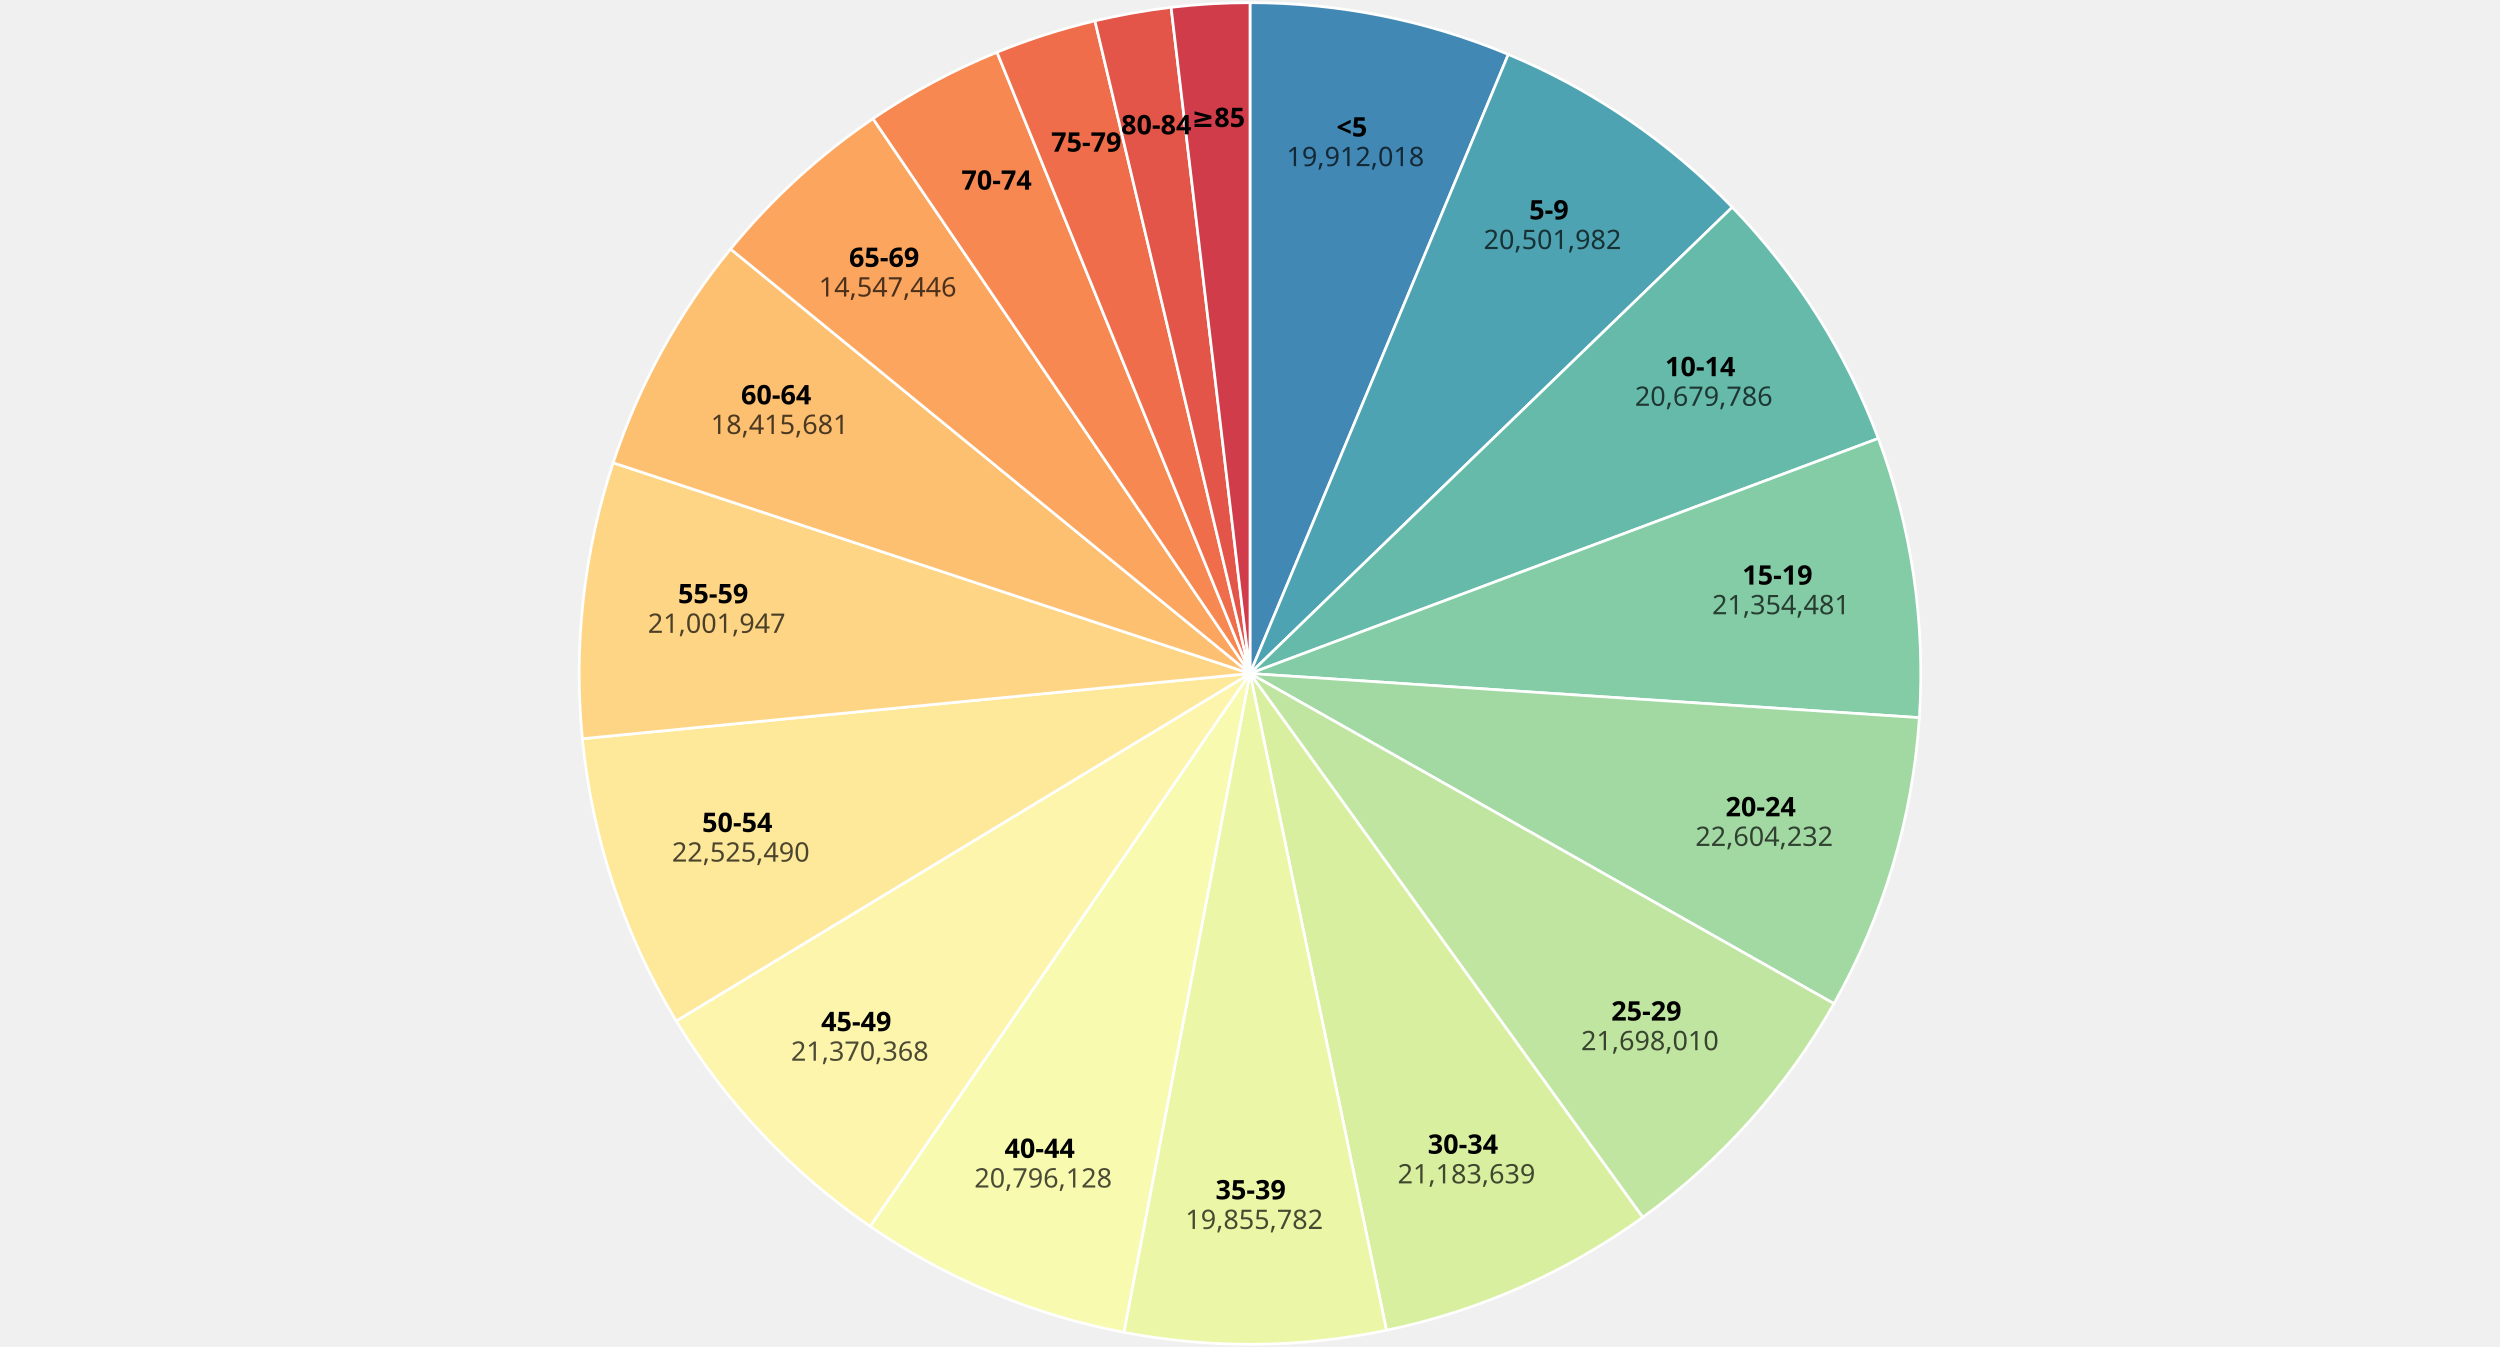
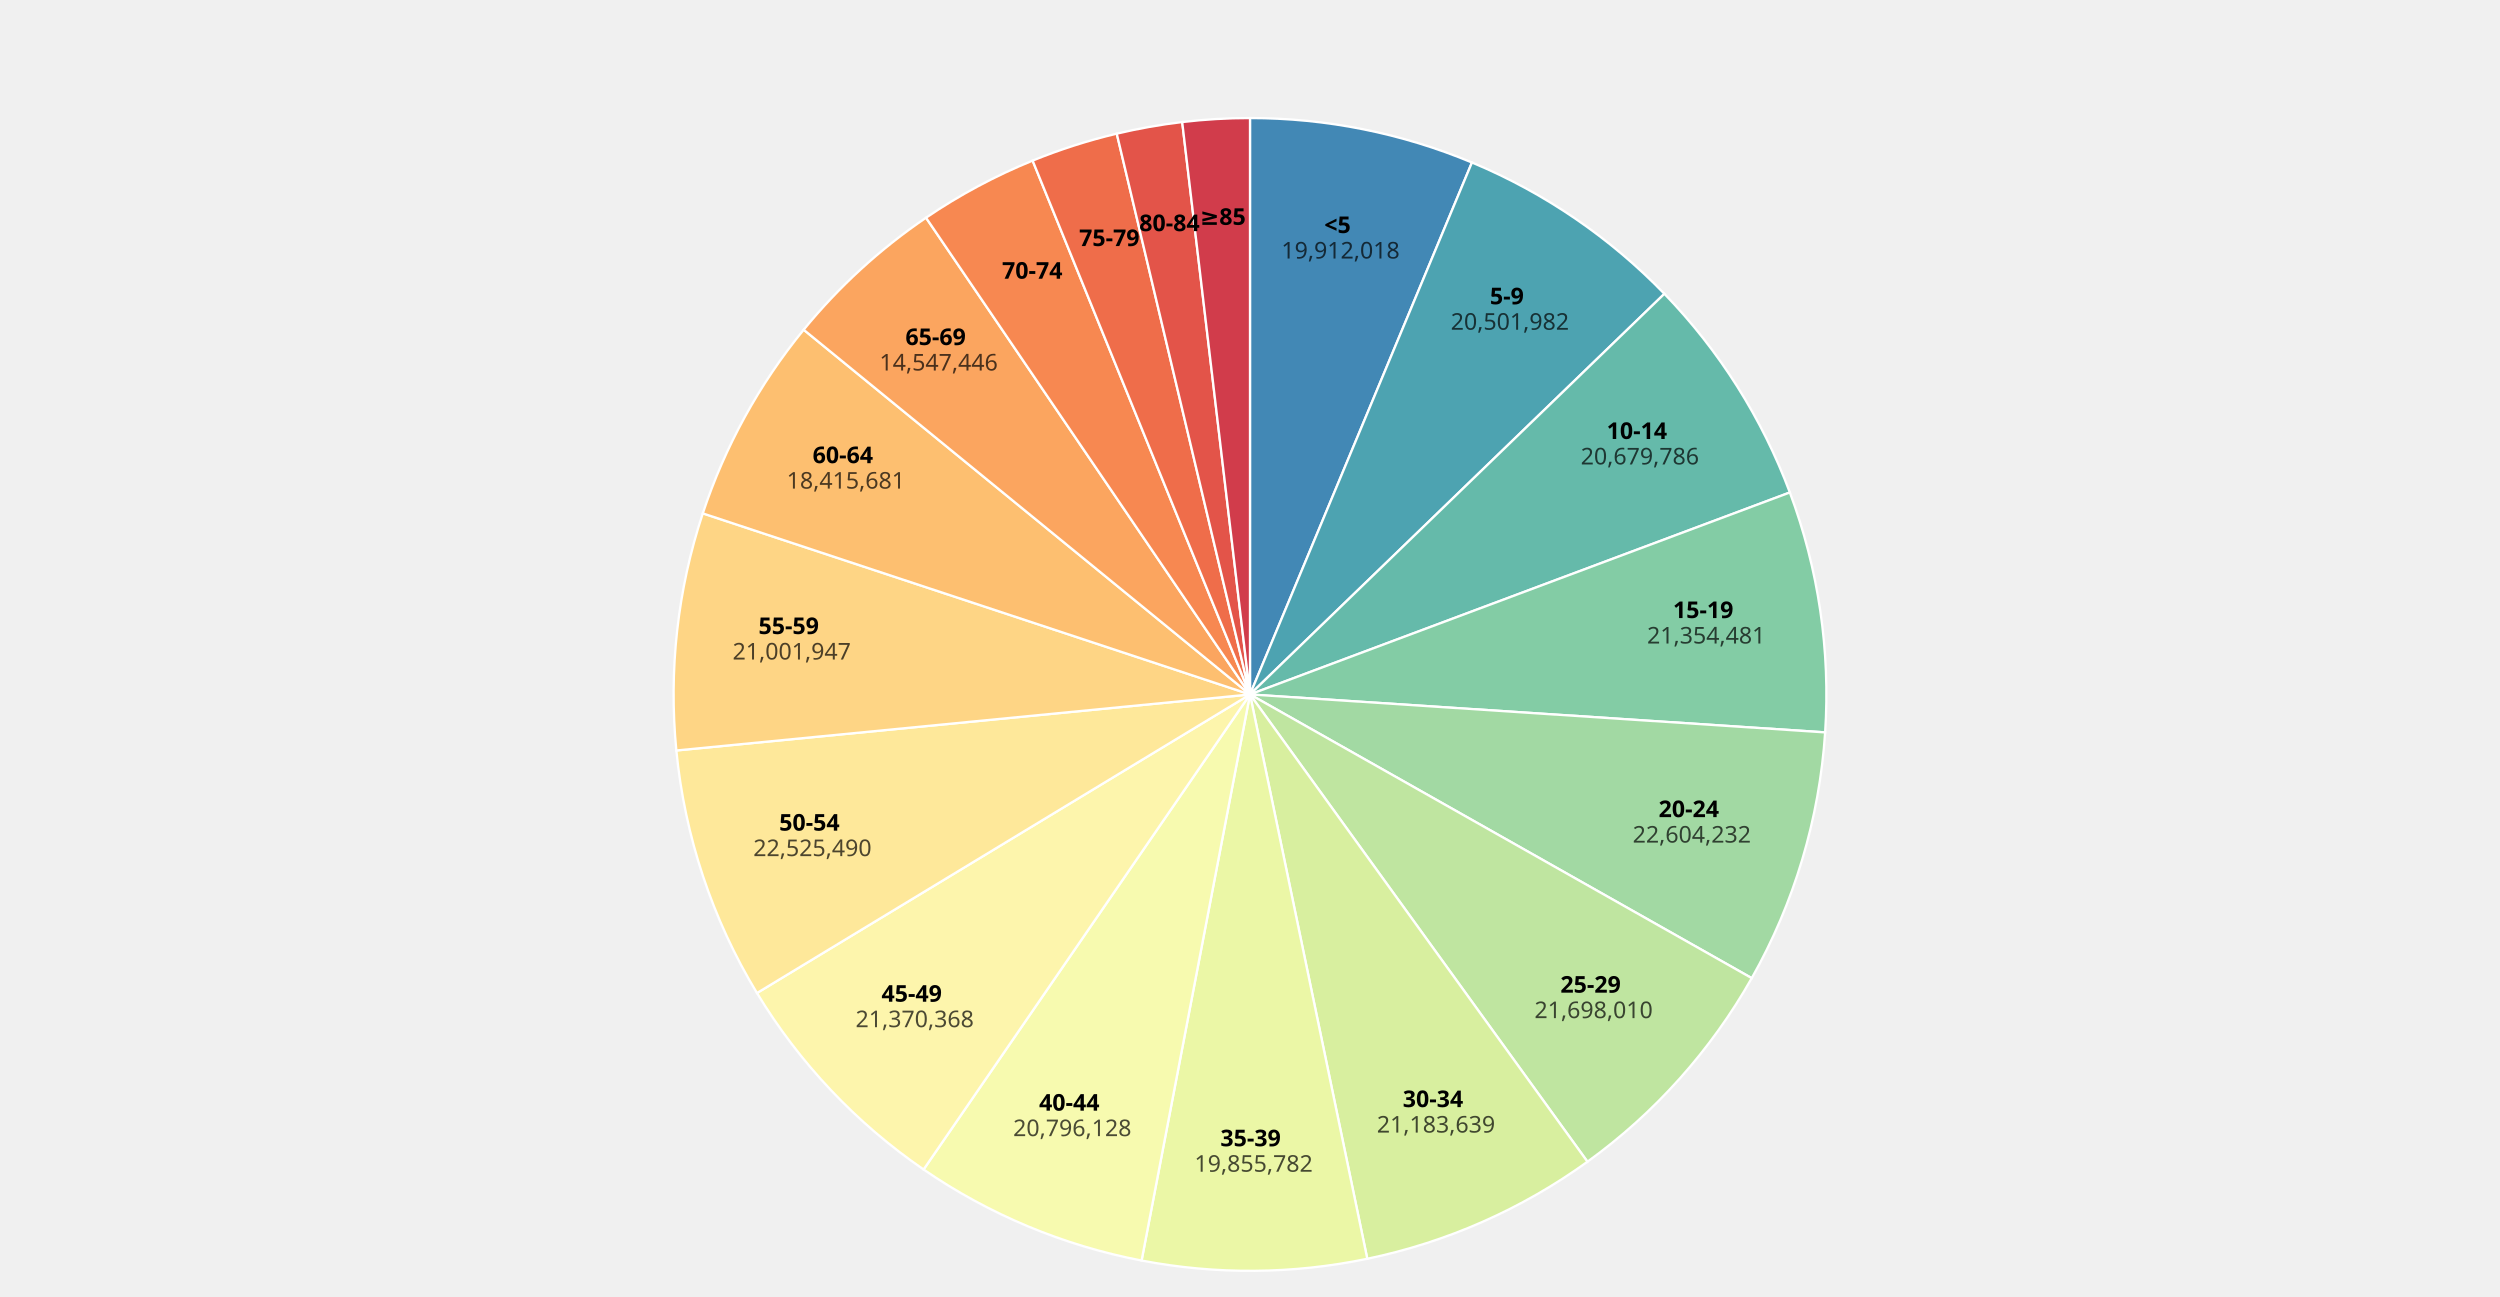
- <svg xmlns="http://www.w3.org/2000/svg" width="928" height="500" viewBox="-464,-250,928,500" style="max-width: 100%; height: auto; font: 10px sans-serif;">
+ <svg xmlns="http://www.w3.org/2000/svg" width="900" height="340" viewBox="-540,-300,1080,560" style="max-width: 100%; height: auto; font: 10px sans-serif;">
  <g stroke="white">
    <path fill="rgb(66, 136, 181)" d="M0,-249A249,249,0,0,1,95.881,-229.8L0,0Z">
            </path>
    <path fill="rgb(77, 163, 177)" d="M95.881,-229.8A249,249,0,0,1,179.014,-173.075L0,0Z">
            </path>
    <path fill="rgb(101, 186, 170)" d="M179.014,-173.075A249,249,0,0,1,233.212,-87.253L0,0Z">
            </path>
    <path fill="rgb(131, 204, 165)" d="M233.212,-87.253A249,249,0,0,1,248.46,16.396L0,0Z">
            </path>
    <path fill="rgb(162, 217, 163)" d="M248.46,16.396A249,249,0,0,1,216.75,122.558L0,0Z">
            </path>
    <path fill="rgb(191, 229, 160)" d="M216.75,122.558A249,249,0,0,1,145.78,201.864L0,0Z">
            </path>
    <path fill="rgb(216, 239, 159)" d="M145.78,201.864A249,249,0,0,1,50.671,243.79L0,0Z">
            </path>
    <path fill="rgb(235, 247, 166)" d="M50.671,243.79A249,249,0,0,1,-46.837,244.555L0,0Z">
            </path>
    <path fill="rgb(247, 250, 175)" d="M-46.837,244.555A249,249,0,0,1,-141.018,205.219L0,0Z">
            </path>
    <path fill="rgb(253, 245, 172)" d="M-141.018,205.219A249,249,0,0,1,-212.989,128.983L0,0Z">
            </path>
    <path fill="rgb(254, 232, 154)" d="M-212.989,128.983A249,249,0,0,1,-247.821,24.204L0,0Z">
            </path>
    <path fill="rgb(254, 213, 133)" d="M-247.821,24.204A249,249,0,0,1,-236.394,-78.222L0,0Z">
            </path>
    <path fill="rgb(253, 191, 112)" d="M-236.394,-78.222A249,249,0,0,1,-192.81,-157.56L0,0Z">
            </path>
    <path fill="rgb(251, 165, 95)" d="M-192.81,-157.56A249,249,0,0,1,-139.955,-205.946L0,0Z">
            </path>
    <path fill="rgb(247, 136, 81)" d="M-139.955,-205.946A249,249,0,0,1,-93.908,-230.613L0,0Z">
            </path>
    <path fill="rgb(239, 109, 74)" d="M-93.908,-230.613A249,249,0,0,1,-57.555,-242.257L0,0Z">
            </path>
    <path fill="rgb(227, 84, 73)" d="M-57.555,-242.257A249,249,0,0,1,-29.287,-247.272L0,0Z">
            </path>
    <path fill="rgb(209, 60, 75)" d="M-29.287,-247.272A249,249,0,0,1,0,-249L0,0Z">
            </path>
  </g>
  <g text-anchor="middle">
    <text transform="translate(39.11372,-195.3222)">
      <tspan y="-0.4em" font-weight="bold">&lt;5</tspan>
      <tspan x="0" y="0.7em" fill-opacity="0.7">19,912,018</tspan>
    </text>
    <text transform="translate(112.2745,-164.545)">
      <tspan y="-0.4em" font-weight="bold">5-9</tspan>
      <tspan x="0" y="0.7em" fill-opacity="0.7">20,501,982</tspan>
    </text>
    <text transform="translate(168.4259,-106.3642)">
      <tspan y="-0.4em" font-weight="bold">10-14</tspan>
      <tspan x="0" y="0.7em" fill-opacity="0.7">20,679,786</tspan>
    </text>
    <text transform="translate(197.079,-28.99168)">
      <tspan y="-0.4em" font-weight="bold">15-19</tspan>
      <tspan x="0" y="0.7em" fill-opacity="0.7">21,354,481</tspan>
    </text>
    <text transform="translate(190.8676,57.01055)">
      <tspan y="-0.4em" font-weight="bold">20-24</tspan>
      <tspan x="0" y="0.7em" fill-opacity="0.7">22,604,232</tspan>
    </text>
    <text transform="translate(148.4412,132.8376)">
      <tspan y="-0.4em" font-weight="bold">25-29</tspan>
      <tspan x="0" y="0.7em" fill-opacity="0.7">21,698,010</tspan>
    </text>
    <text transform="translate(80.35012,182.2759)">
      <tspan y="-0.4em" font-weight="bold">30-34</tspan>
      <tspan x="0" y="0.7em" fill-opacity="0.7">21,183,639</tspan>
    </text>
    <text transform="translate(1.563816,199.1939)">
      <tspan y="-0.4em" font-weight="bold">35-39</tspan>
      <tspan x="0" y="0.7em" fill-opacity="0.7">19,855,782</tspan>
    </text>
    <text transform="translate(-76.77198,183.8116)">
      <tspan y="-0.4em" font-weight="bold">40-44</tspan>
      <tspan x="0" y="0.7em" fill-opacity="0.7">20,796,128</tspan>
    </text>
    <text transform="translate(-144.8494,136.7453)">
      <tspan y="-0.4em" font-weight="bold">45-49</tspan>
      <tspan x="0" y="0.7em" fill-opacity="0.7">21,370,368</tspan>
    </text>
    <text transform="translate(-189.029,62.83849)">
      <tspan y="-0.4em" font-weight="bold">50-54</tspan>
      <tspan x="0" y="0.7em" fill-opacity="0.7">22,525,490</tspan>
    </text>
    <text transform="translate(-197.9719,-22.0855)">
      <tspan y="-0.4em" font-weight="bold">55-59</tspan>
      <tspan x="0" y="0.7em" fill-opacity="0.7">21,001,947</tspan>
    </text>
    <text transform="translate(-174.5903,-95.9107)">
      <tspan y="-0.4em" font-weight="bold">60-64</tspan>
      <tspan x="0" y="0.7em" fill-opacity="0.7">18,415,681</tspan>
    </text>
    <text transform="translate(-134.5058,-146.9314)">
      <tspan y="-0.4em" font-weight="bold">65-69</tspan>
      <tspan x="0" y="0.7em" fill-opacity="0.7">14,547,446</tspan>
    </text>
    <text transform="translate(-94.06413,-175.5921)">
      <tspan y="-0.4em" font-weight="bold">70-74</tspan>
    </text>
    <text transform="translate(-60.76398,-189.706)">
      <tspan y="-0.4em" font-weight="bold">75-79</tspan>
    </text>
    <text transform="translate(-34.79469,-196.1376)">
      <tspan y="-0.4em" font-weight="bold">80-84</tspan>
    </text>
    <text transform="translate(-11.73515,-198.854)">
      <tspan y="-0.4em" font-weight="bold">≥85</tspan>
    </text>
  </g>
</svg>
